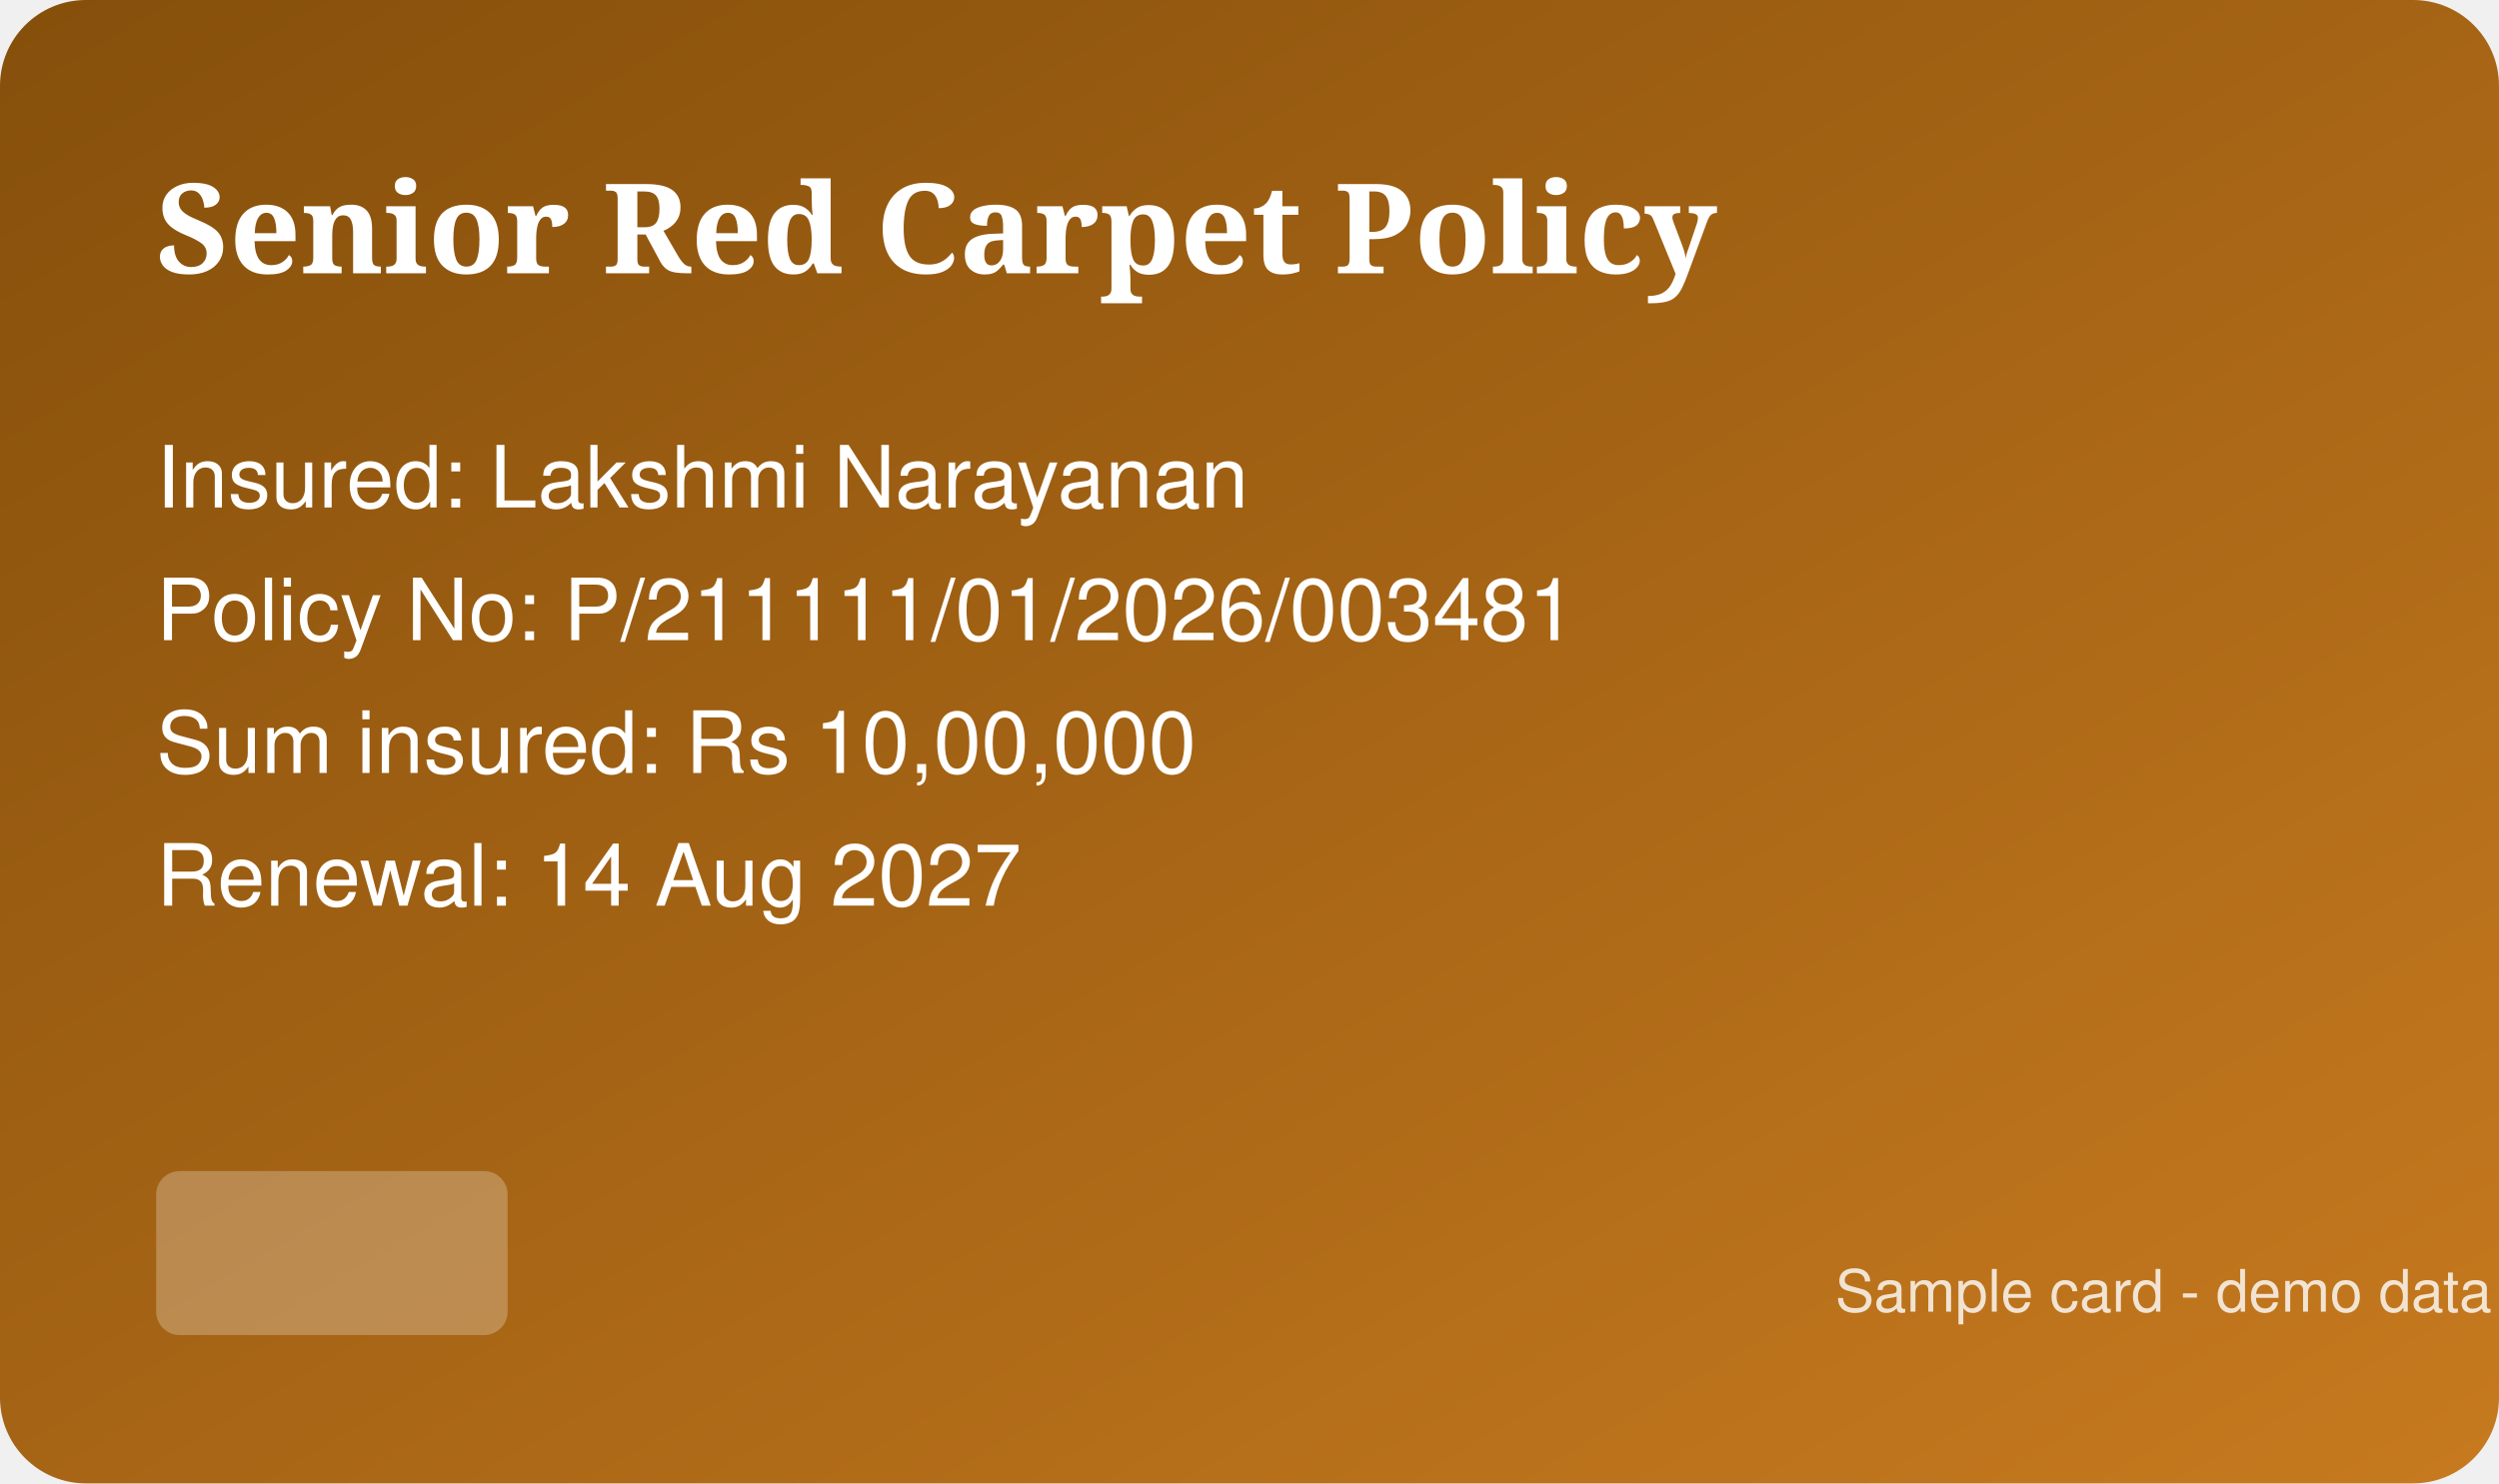
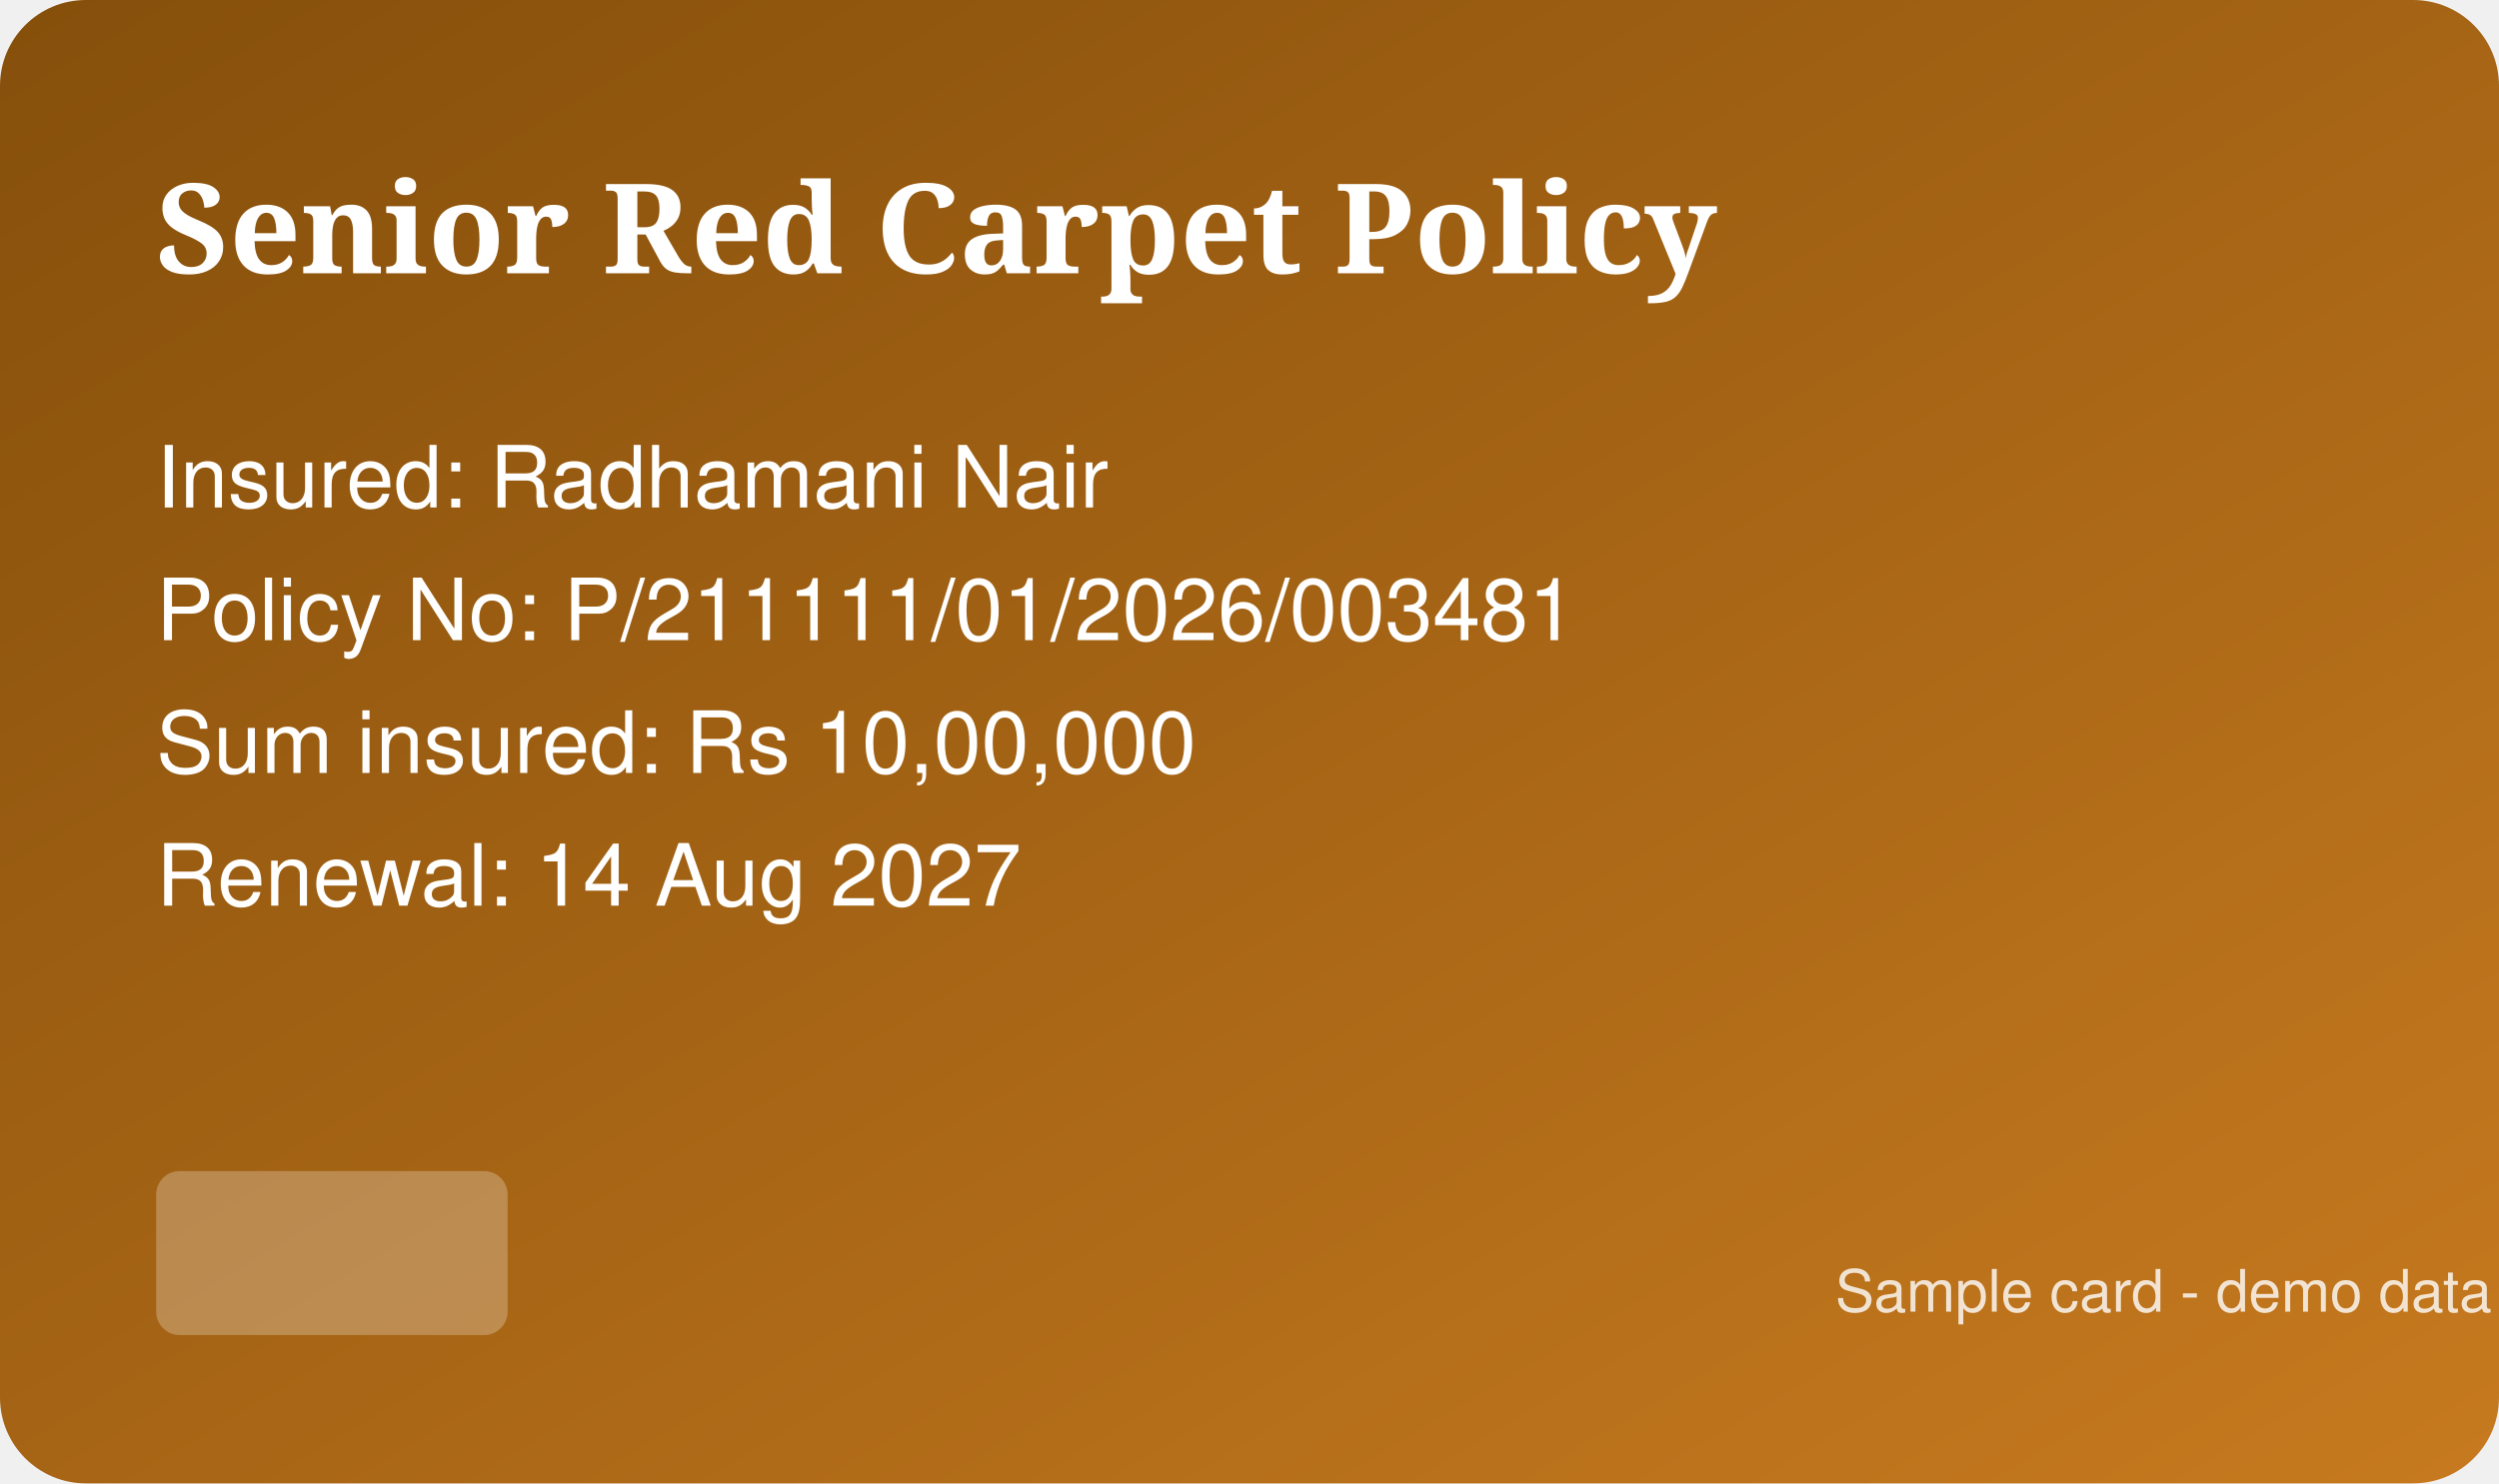
<svg xmlns="http://www.w3.org/2000/svg" viewBox="0 0 640 380" width="640" height="380" role="img" aria-label="Senior Red Carpet Policy">
  <defs>
    <linearGradient id="c" x1="0" y1="0" x2="1" y2="1">
      <stop offset="0" stop-color="#854F0B" />
      <stop offset="1" stop-color="#c77a1f" />
    </linearGradient>
  </defs>
  <rect width="640" height="380" rx="22" fill="url(#c)" />
  <text x="40" y="70" font-family="Georgia, serif" font-size="32" fill="#fff" font-weight="700">Senior Red Carpet Policy</text>
-   <text x="40" y="130" font-family="Helvetica, Arial, sans-serif" font-size="22" fill="#fff">Insured: Lakshmi Narayanan</text>
+   <text x="40" y="130" font-family="Helvetica, Arial, sans-serif" font-size="22" fill="#fff">Insured: Radhamani Nair</text>
  <text x="40" y="164" font-family="Helvetica, Arial, sans-serif" font-size="22" fill="#fff">Policy No: P/211111/01/2026/003481</text>
  <text x="40" y="198" font-family="Helvetica, Arial, sans-serif" font-size="22" fill="#fff">Sum insured: Rs 10,00,000</text>
  <text x="40" y="232" font-family="Helvetica, Arial, sans-serif" font-size="22" fill="#fff">Renewal: 14 Aug 2027</text>
  <rect x="40" y="300" width="90" height="42" rx="6" fill="rgba(255,255,255,0.25)" />
  <text x="470" y="336" font-family="Helvetica, Arial, sans-serif" font-size="15" fill="#fff" opacity="0.8">Sample card - demo data</text>
</svg>
